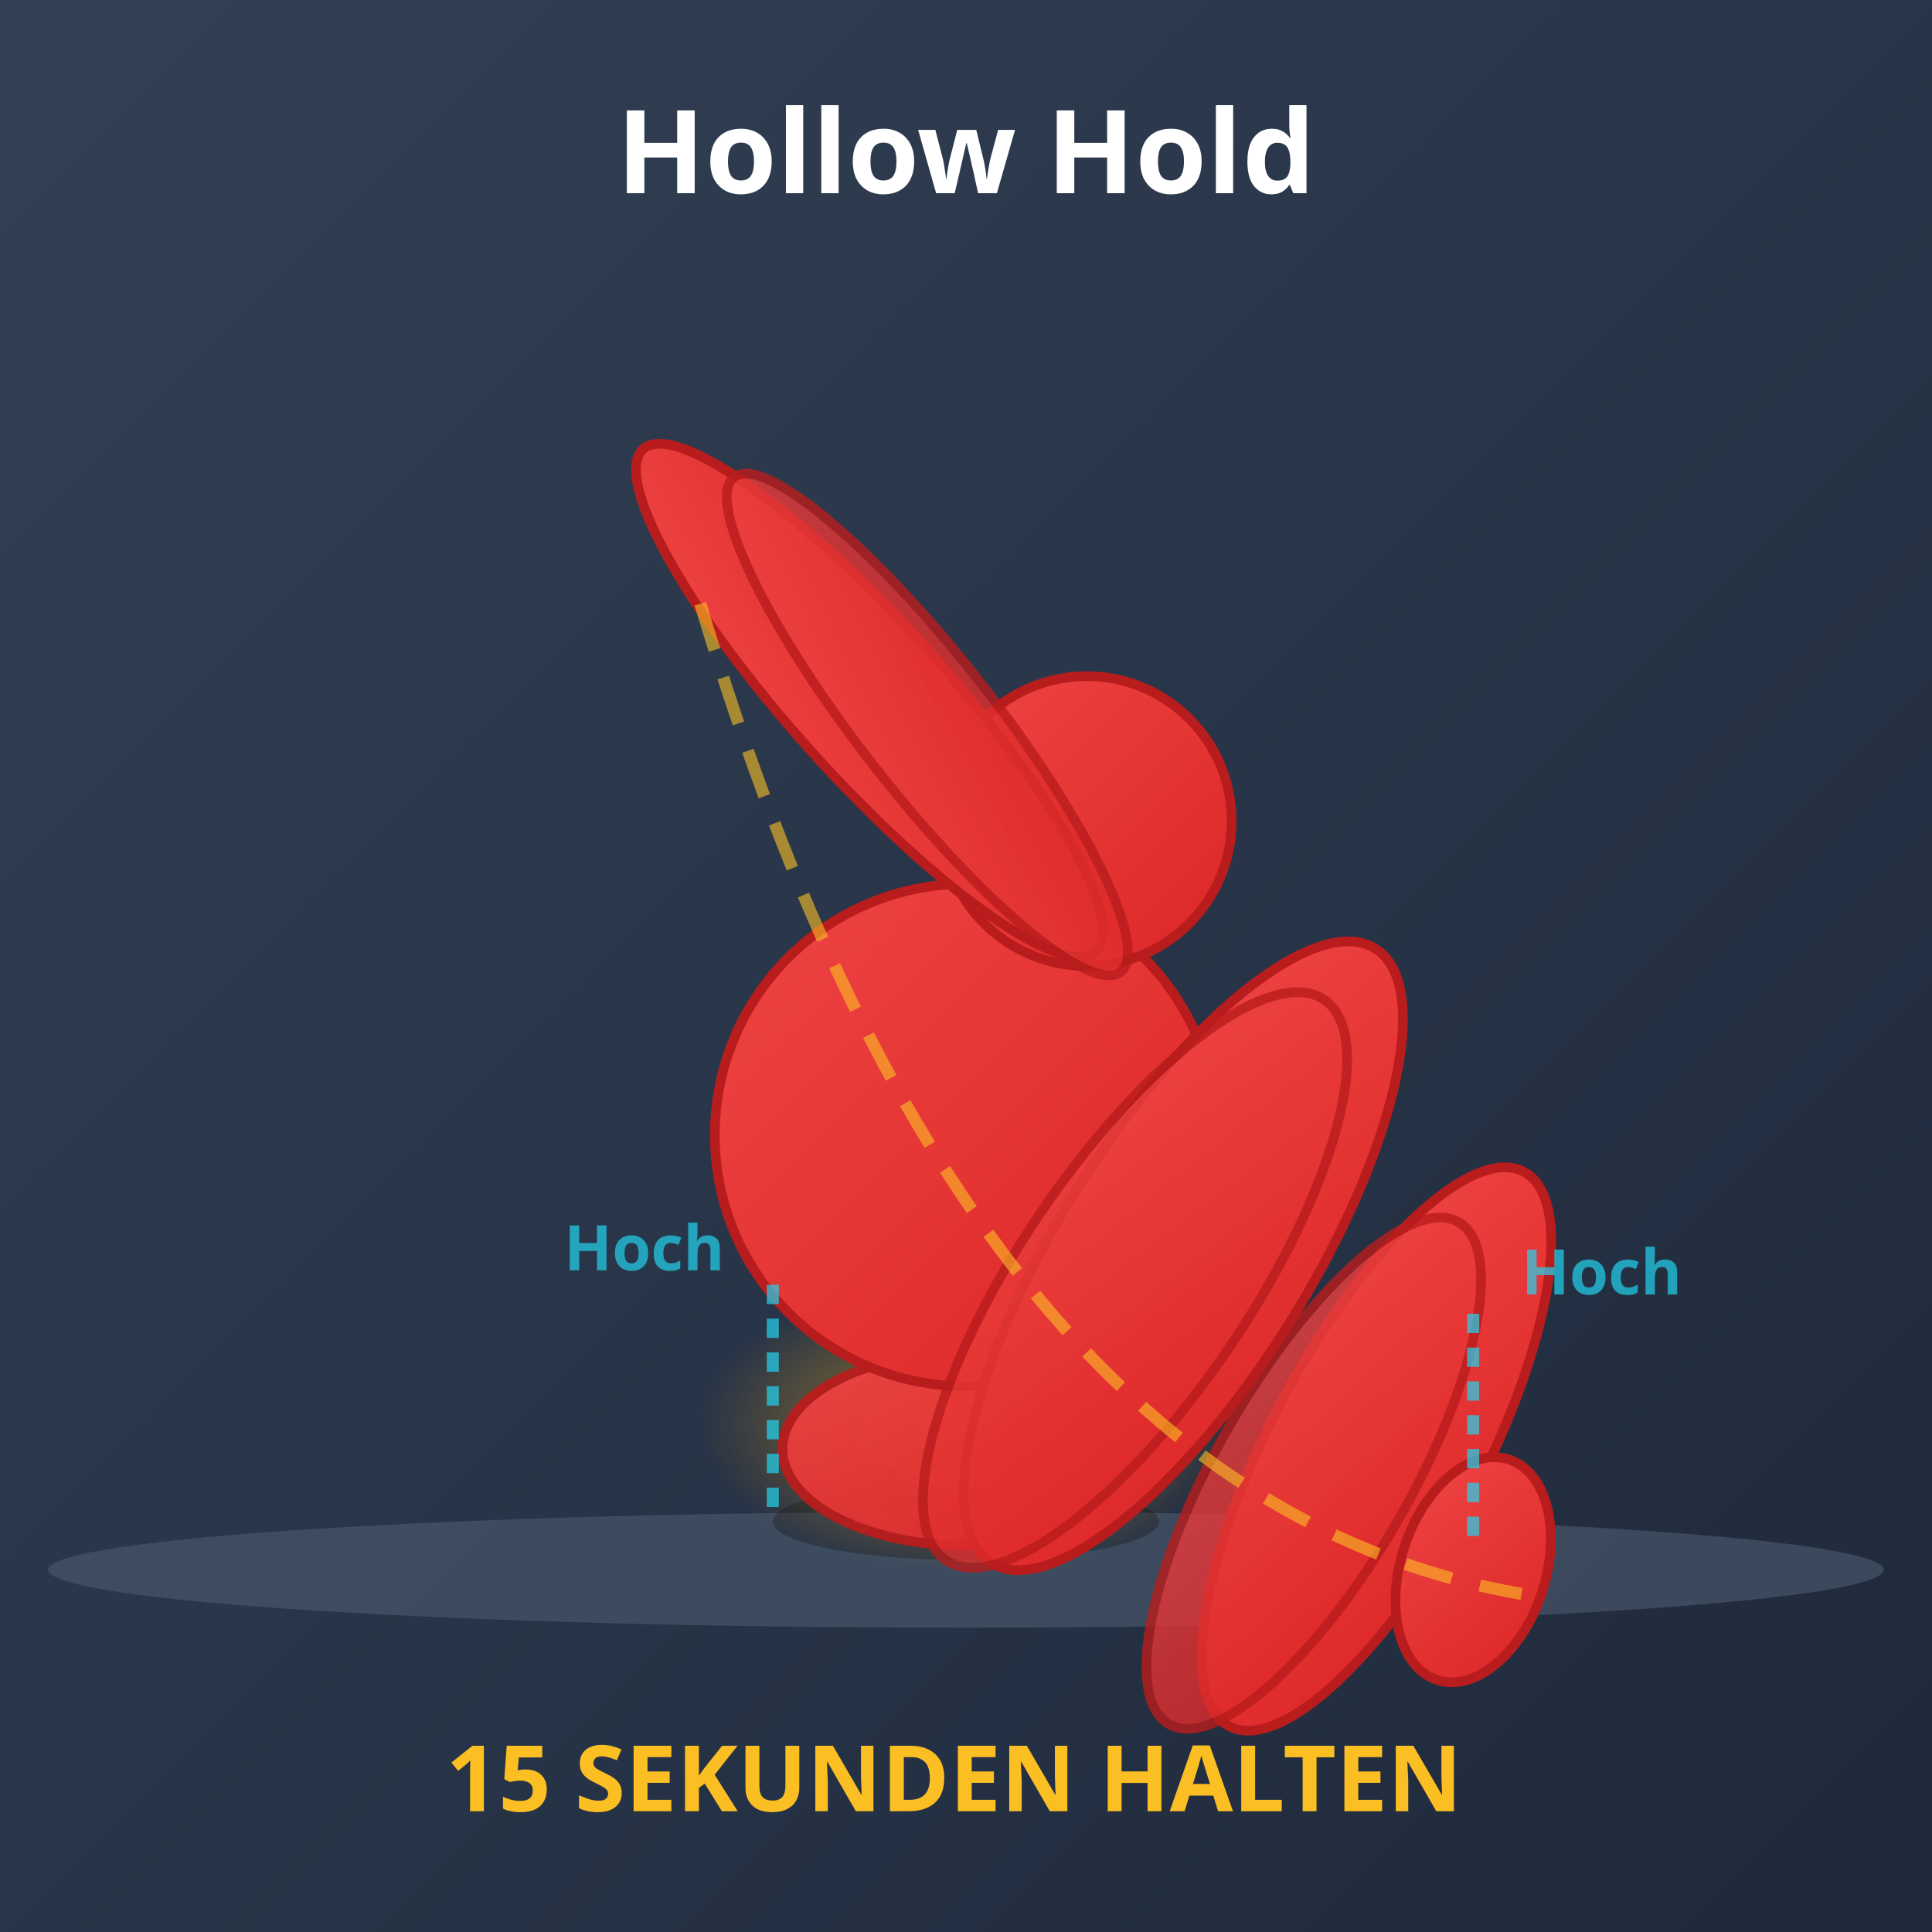
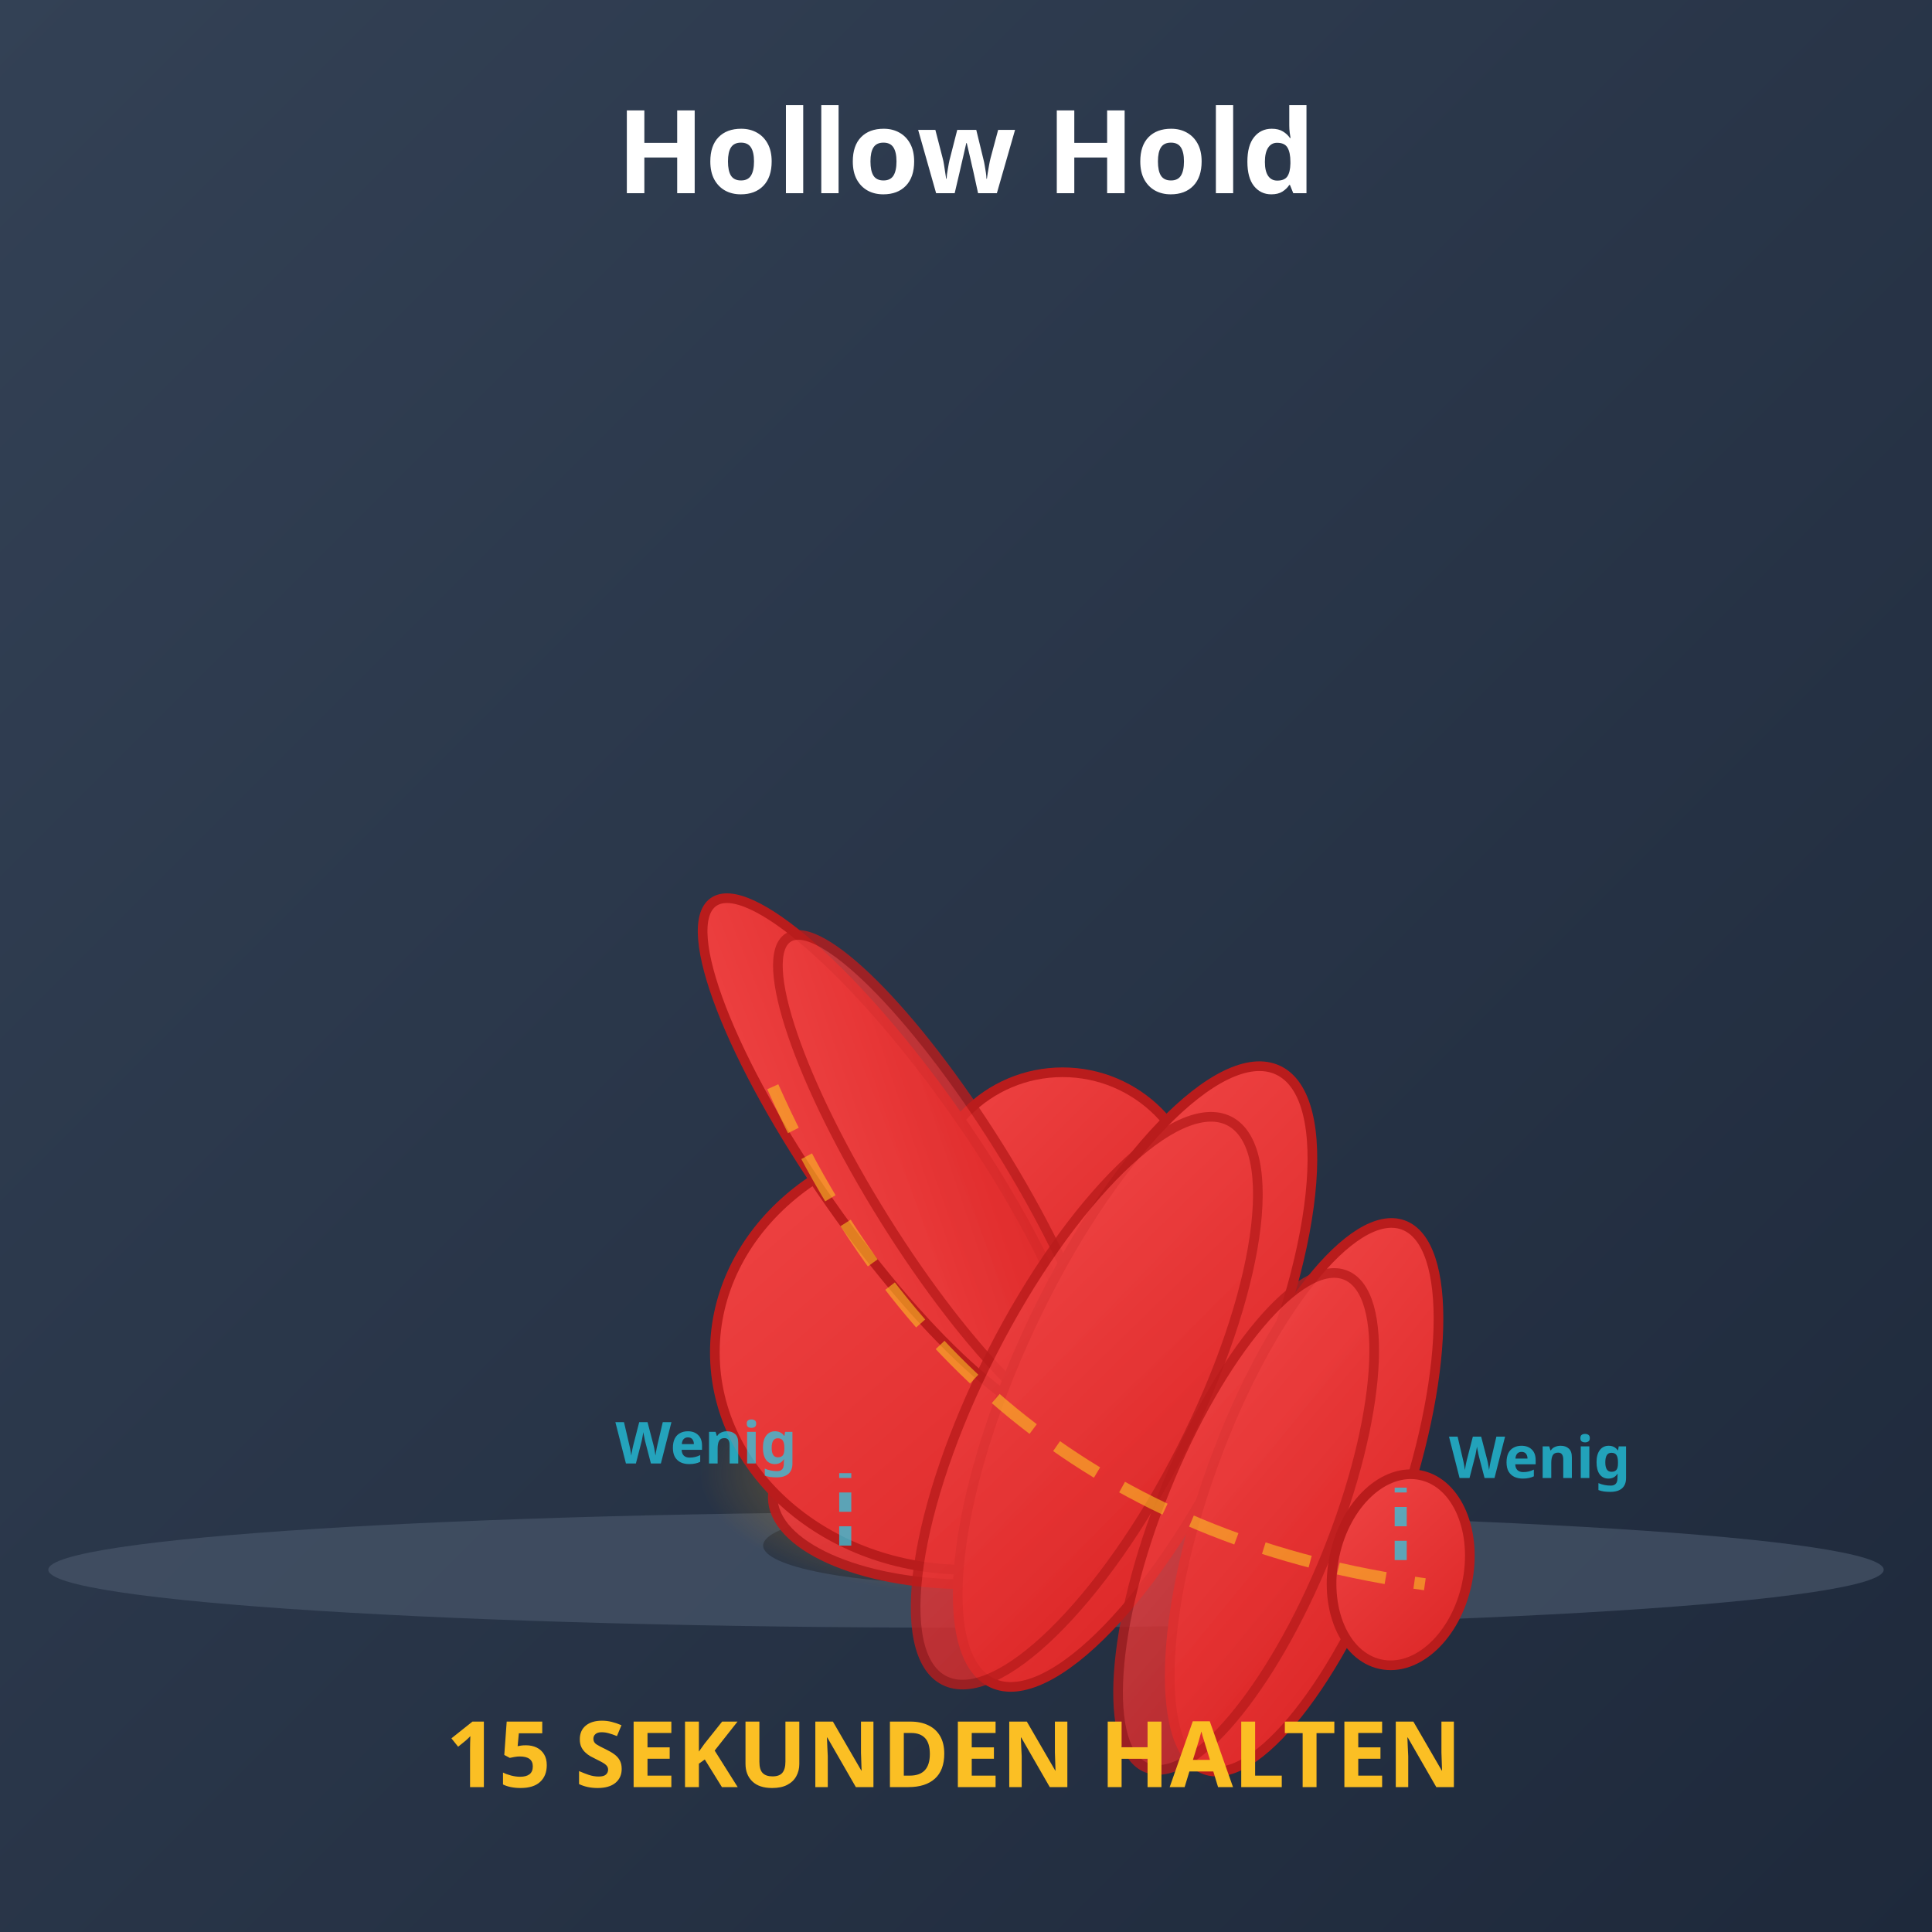
<svg xmlns="http://www.w3.org/2000/svg" width="400" height="400" viewBox="0 0 400 400">
  <defs>
    <linearGradient id="bg10" x1="0%" y1="0%" x2="100%" y2="100%">
      <stop offset="0%" style="stop-color:#334155;stop-opacity:1" />
      <stop offset="100%" style="stop-color:#1e293b;stop-opacity:1" />
    </linearGradient>
    <linearGradient id="body10" x1="0%" y1="0%" x2="100%" y2="100%">
      <stop offset="0%" style="stop-color:#ef4444;stop-opacity:1" />
      <stop offset="100%" style="stop-color:#dc2626;stop-opacity:1" />
    </linearGradient>
    <radialGradient id="glow">
      <stop offset="0%" style="stop-color:#fbbf24;stop-opacity:0.6" />
      <stop offset="100%" style="stop-color:#f59e0b;stop-opacity:0" />
    </radialGradient>
  </defs>
  <rect width="400" height="400" fill="url(#bg10)" />
  <text x="200" y="40" font-family="system-ui" font-size="24" font-weight="bold" fill="#ffffff" text-anchor="middle">Hollow Hold</text>
  <ellipse cx="200" cy="325" rx="190" ry="12" fill="#475569" opacity="0.7" />
-   <ellipse cx="200" cy="315" rx="40" ry="8" fill="#000000" opacity="0.25" />
-   <ellipse cx="200" cy="295" rx="55" ry="30" fill="url(#glow)">
+   <ellipse cx="200" cy="320" rx="42" ry="8" fill="#000000" opacity="0.25" />
+   <ellipse cx="200" cy="305" rx="55" ry="25" fill="url(#glow)">
    <animate attributeName="opacity" values="0.7;1;0.7" dur="2s" repeatCount="indefinite" />
  </ellipse>
-   <ellipse cx="200" cy="300" rx="38" ry="20" fill="url(#body10)" stroke="#b91c1c" stroke-width="2" opacity="0.95" />
-   <ellipse cx="200" cy="235" rx="52" ry="52" fill="url(#body10)" stroke="#b91c1c" stroke-width="2" />
-   <circle cx="225" cy="170" r="30" fill="url(#body10)" stroke="#b91c1c" stroke-width="2" />
+   <ellipse cx="200" cy="310" rx="40" ry="18" fill="url(#body10)" stroke="#b91c1c" stroke-width="2" opacity="0.95" />
+   <ellipse cx="200" cy="280" rx="52" ry="45" fill="url(#body10)" stroke="#b91c1c" stroke-width="2" />
+   <circle cx="220" cy="250" r="28" fill="url(#body10)" stroke="#b91c1c" stroke-width="2" />
  <g>
-     <ellipse cx="180" cy="145" rx="16" ry="70" fill="url(#body10)" stroke="#b91c1c" stroke-width="2" transform="rotate(-42 180 145)" />
-     <ellipse cx="192" cy="150" rx="14" ry="65" fill="url(#body10)" stroke="#b91c1c" stroke-width="2" opacity="0.8" transform="rotate(-38 192 150)" />
+     <ellipse cx="185" cy="240" rx="16" ry="65" fill="url(#body10)" stroke="#b91c1c" stroke-width="2" transform="rotate(-35 185 240)" />
+     <ellipse cx="195" cy="245" rx="14" ry="60" fill="url(#body10)" stroke="#b91c1c" stroke-width="2" opacity="0.8" transform="rotate(-32 195 245)" />
  </g>
  <g>
-     <ellipse cx="245" cy="260" rx="26" ry="75" fill="url(#body10)" stroke="#b91c1c" stroke-width="2" transform="rotate(32 245 260)" />
-     <ellipse cx="285" cy="300" rx="22" ry="65" fill="url(#body10)" stroke="#b91c1c" stroke-width="2" transform="rotate(28 285 300)" />
-     <ellipse cx="235" cy="265" rx="24" ry="70" fill="url(#body10)" stroke="#b91c1c" stroke-width="2" opacity="0.8" transform="rotate(34 235 265)" />
-     <ellipse cx="272" cy="305" rx="20" ry="60" fill="url(#body10)" stroke="#b91c1c" stroke-width="2" opacity="0.8" transform="rotate(30 272 305)" />
-     <ellipse cx="305" cy="325" rx="15" ry="24" fill="url(#body10)" stroke="#b91c1c" stroke-width="2" transform="rotate(18 305 325)" />
+     <ellipse cx="235" cy="285" rx="24" ry="70" fill="url(#body10)" stroke="#b91c1c" stroke-width="2" transform="rotate(25 235 285)" />
+     <ellipse cx="270" cy="310" rx="20" ry="60" fill="url(#body10)" stroke="#b91c1c" stroke-width="2" transform="rotate(20 270 310)" />
+     <ellipse cx="225" cy="290" rx="22" ry="65" fill="url(#body10)" stroke="#b91c1c" stroke-width="2" opacity="0.8" transform="rotate(27 225 290)" />
+     <ellipse cx="258" cy="315" rx="18" ry="55" fill="url(#body10)" stroke="#b91c1c" stroke-width="2" opacity="0.8" transform="rotate(22 258 315)" />
+     <ellipse cx="290" cy="325" rx="14" ry="20" fill="url(#body10)" stroke="#b91c1c" stroke-width="2" transform="rotate(12 290 325)" />
  </g>
-   <path d="M 145 125 Q 200 310 315 330" stroke="#fbbf24" stroke-width="2.5" fill="none" stroke-dasharray="10,6" opacity="0.6" />
+   <path d="M 160 225 Q 200 315 295 328" stroke="#fbbf24" stroke-width="2.5" fill="none" stroke-dasharray="10,6" opacity="0.6" />
  <g opacity="0.7">
-     <line x1="160" y1="312" x2="160" y2="265" stroke="#22d3ee" stroke-width="2.5" stroke-dasharray="4,3" />
-     <text x="150" y="263" font-family="system-ui" font-size="13" fill="#22d3ee" font-weight="bold" text-anchor="end">Hoch</text>
-     <line x1="305" y1="318" x2="305" y2="270" stroke="#22d3ee" stroke-width="2.5" stroke-dasharray="4,3" />
-     <text x="315" y="268" font-family="system-ui" font-size="13" fill="#22d3ee" font-weight="bold" text-anchor="start">Hoch</text>
+     <line x1="175" y1="320" x2="175" y2="305" stroke="#22d3ee" stroke-width="2.5" stroke-dasharray="4,3" />
+     <text x="165" y="303" font-family="system-ui" font-size="12" fill="#22d3ee" font-weight="bold" text-anchor="end">Wenig</text>
+     <line x1="290" y1="323" x2="290" y2="308" stroke="#22d3ee" stroke-width="2.5" stroke-dasharray="4,3" />
+     <text x="300" y="306" font-family="system-ui" font-size="12" fill="#22d3ee" font-weight="bold" text-anchor="start">Wenig</text>
  </g>
-   <text x="200" y="375" font-family="system-ui" font-size="19" font-weight="bold" fill="#fbbf24" text-anchor="middle">
+   <text x="200" y="370" font-family="system-ui" font-size="19" font-weight="bold" fill="#fbbf24" text-anchor="middle">
    15 SEKUNDEN HALTEN
    <animate attributeName="opacity" values="0.7;1;0.7" dur="2s" repeatCount="indefinite" />
  </text>
</svg>
